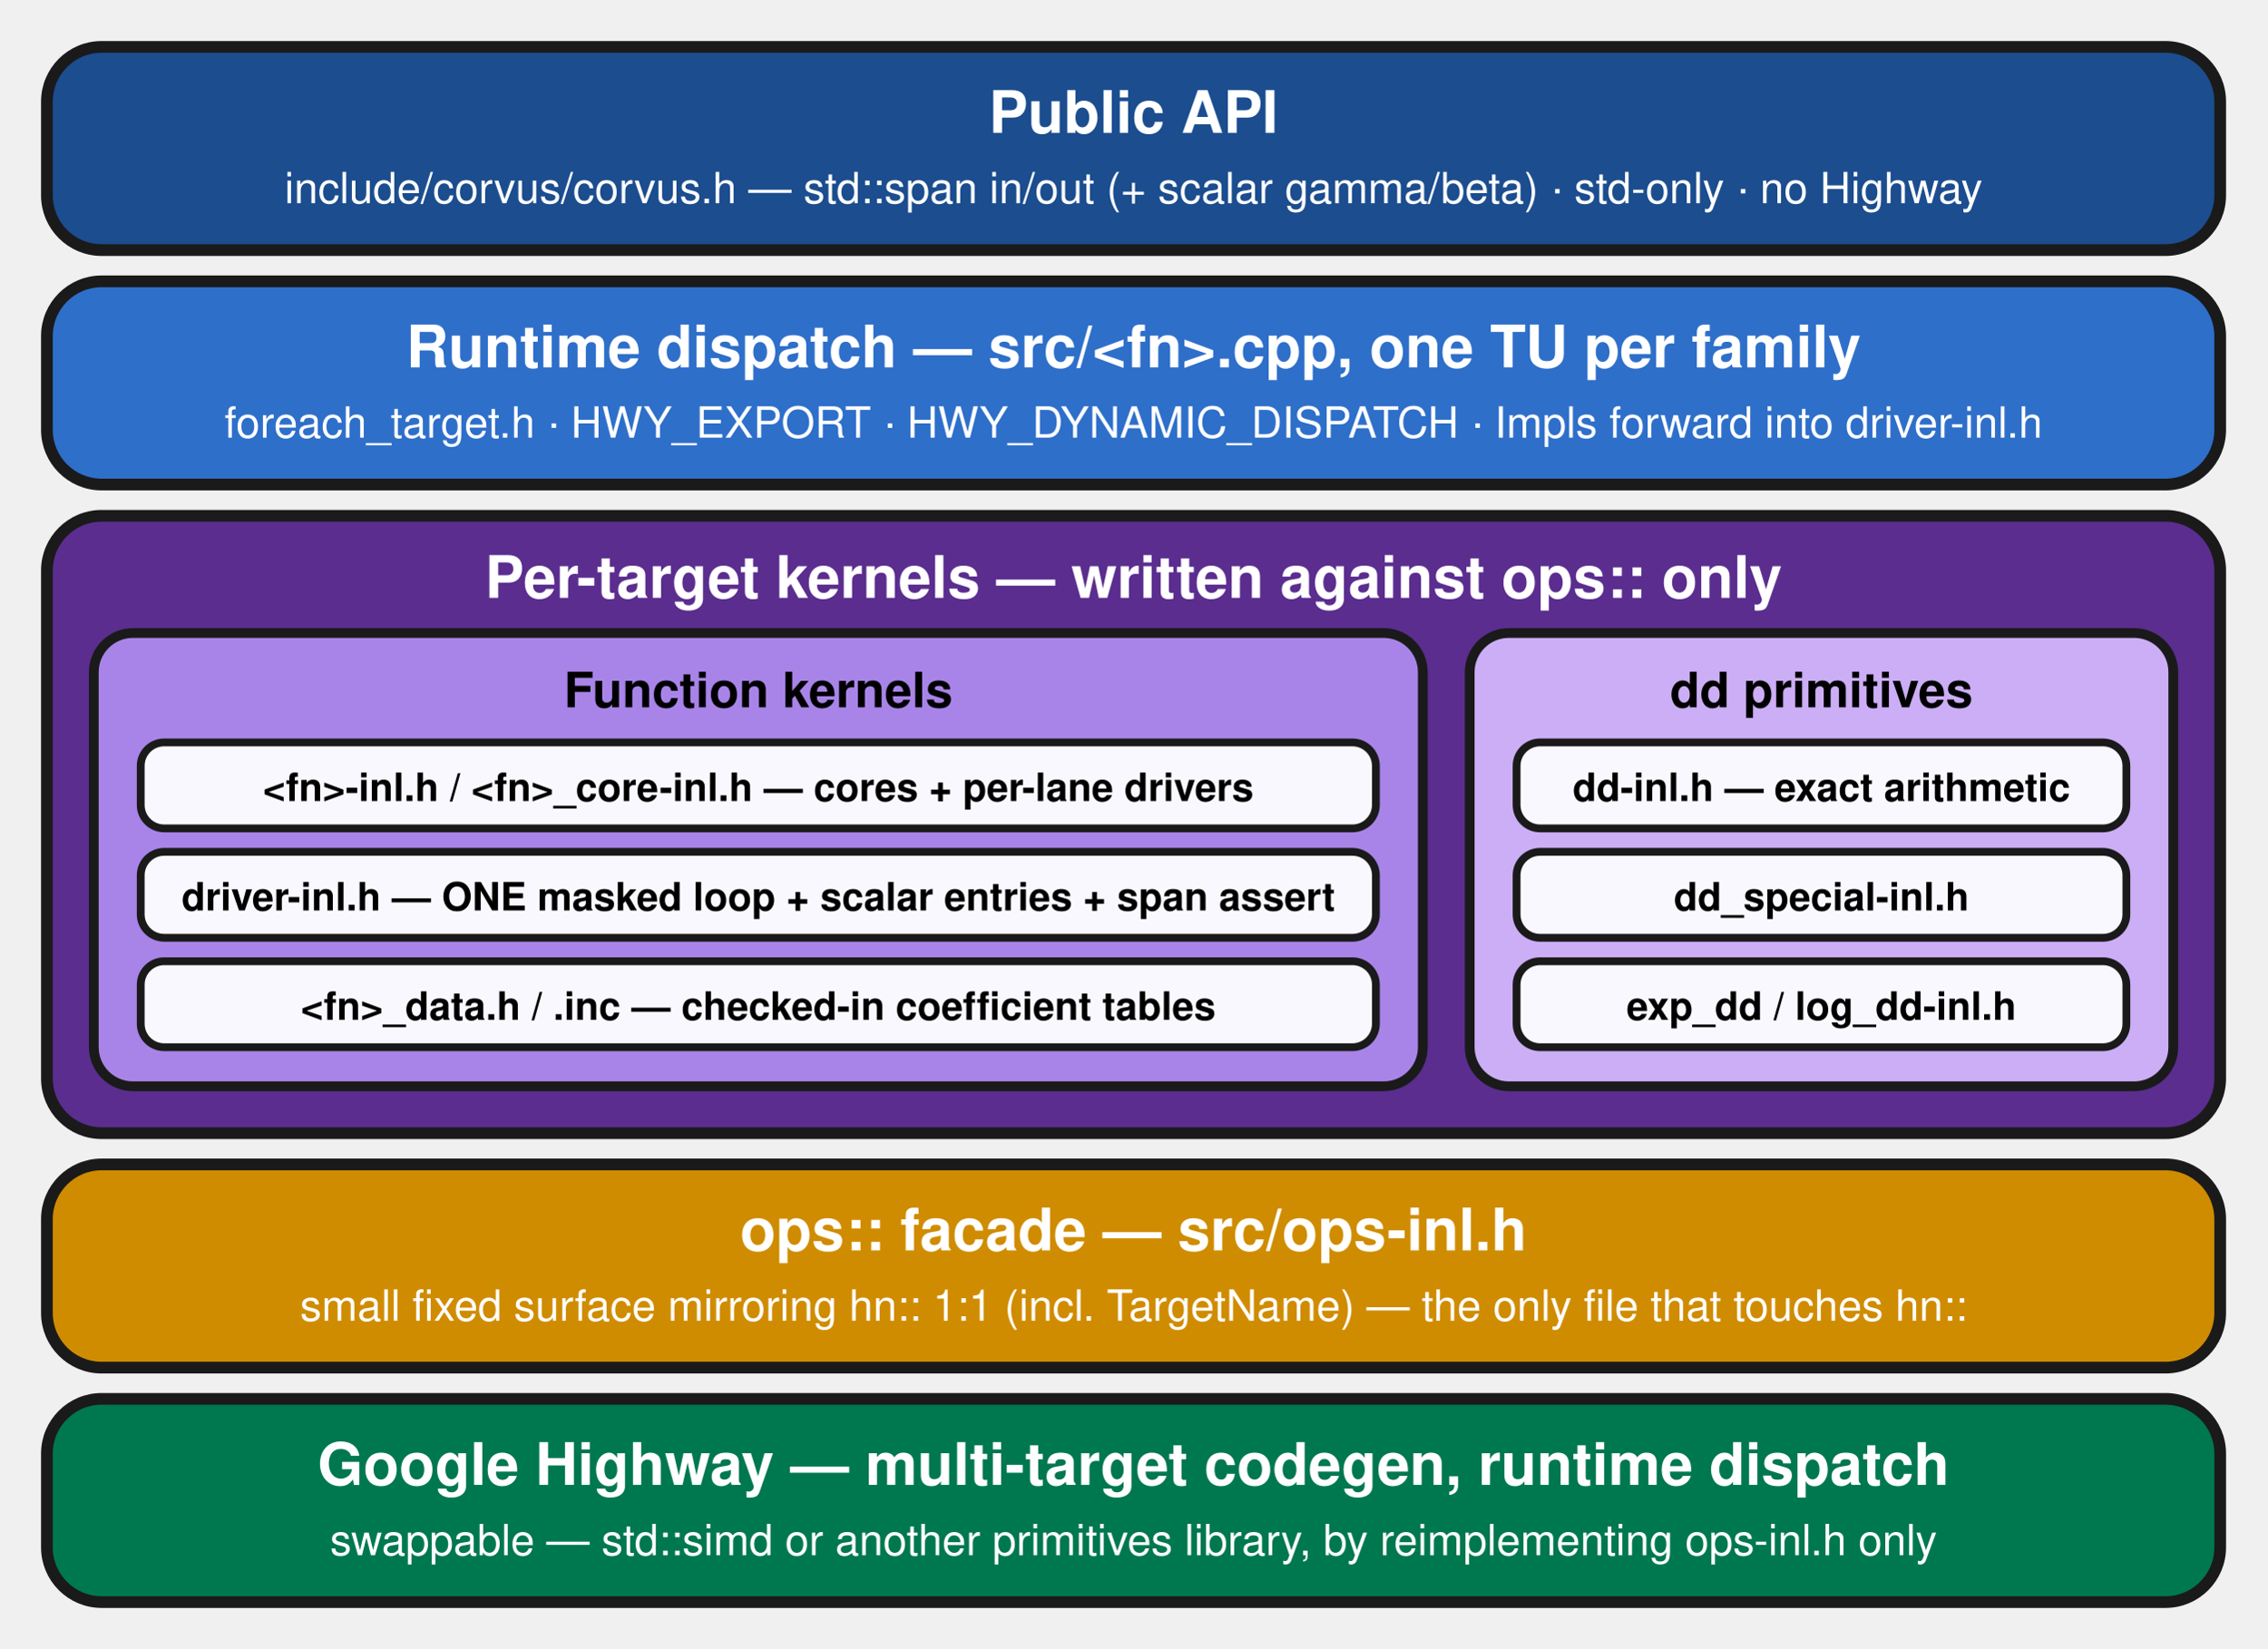
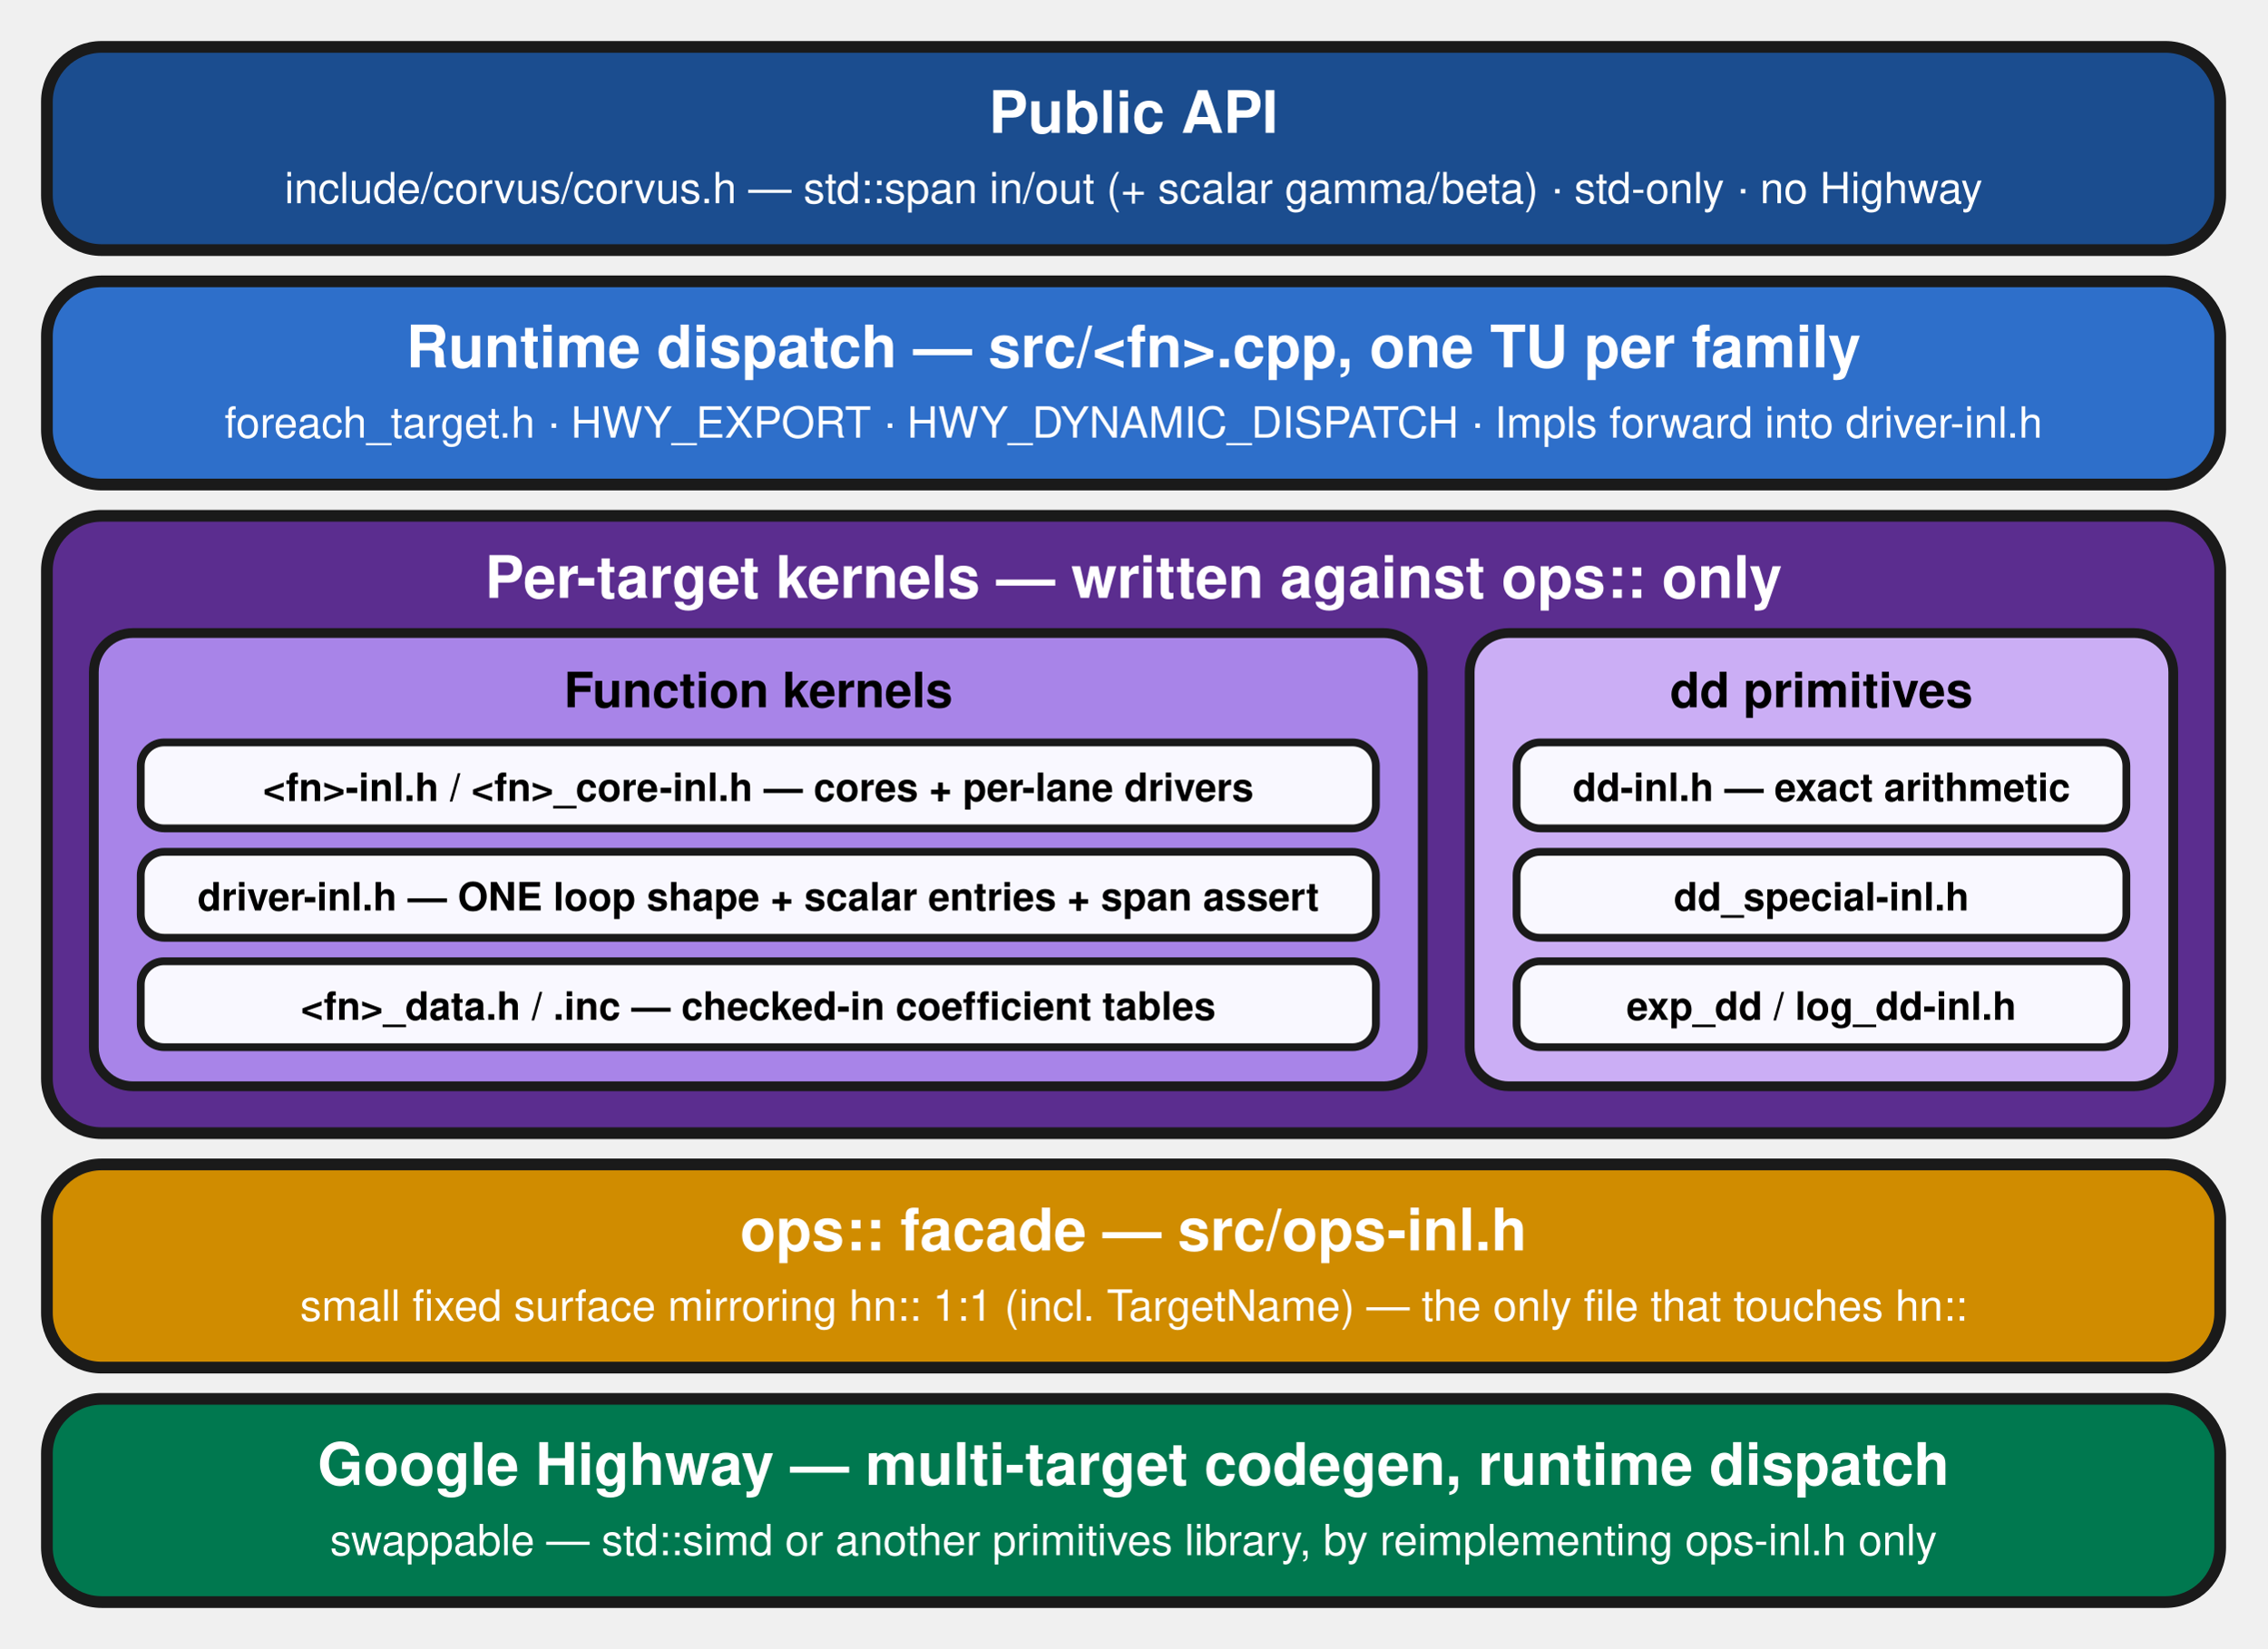
<svg xmlns="http://www.w3.org/2000/svg" width="580" height="422" viewBox="0 0 580 422">
  <g font-family="Helvetica, Arial, sans-serif" text-anchor="middle">
    <rect x="12" y="12" width="556" height="52" rx="14" fill="#1b4d8f" stroke="#1a1a1a" stroke-width="3" />
    <text x="290" y="34" font-size="15" font-weight="bold" fill="#ffffff">Public API</text>
    <text x="290" y="52" font-size="11" fill="#ffffff">include/corvus/corvus.h — std::span in/out (+ scalar gamma/beta) · std-only · no Highway</text>
    <rect x="12" y="72" width="556" height="52" rx="14" fill="#2e6fca" stroke="#1a1a1a" stroke-width="3" />
    <text x="290" y="94" font-size="15" font-weight="bold" fill="#ffffff">Runtime dispatch — src/&lt;fn&gt;.cpp, one TU per family</text>
    <text x="290" y="112" font-size="11" fill="#ffffff">foreach_target.h · HWY_EXPORT · HWY_DYNAMIC_DISPATCH · Impls forward into driver-inl.h</text>
    <rect x="12" y="132" width="556" height="158" rx="14" fill="#5b2d8f" stroke="#1a1a1a" stroke-width="3" />
    <text x="290" y="153" font-size="15" font-weight="bold" fill="#ffffff">Per-target kernels — written against ops:: only</text>
    <rect x="24" y="162" width="340" height="116" rx="10" fill="#a884e8" stroke="#1a1a1a" stroke-width="2.5" />
    <text x="194" y="181" font-size="12.5" font-weight="bold" fill="#000000">Function kernels</text>
    <rect x="36" y="190" width="316" height="22" rx="6" fill="#f9f8ff" stroke="#1a1a1a" stroke-width="2" />
    <text x="194" y="205" font-size="10" font-weight="bold" fill="#000000">&lt;fn&gt;-inl.h / &lt;fn&gt;_core-inl.h — cores + per-lane drivers</text>
    <rect x="36" y="218" width="316" height="22" rx="6" fill="#f9f8ff" stroke="#1a1a1a" stroke-width="2" />
-     <text x="194" y="233" font-size="10" font-weight="bold" fill="#000000">driver-inl.h — ONE masked loop + scalar entries + span assert</text>
+     <text x="194" y="233" font-size="10" font-weight="bold" fill="#000000">driver-inl.h — ONE loop shape + scalar entries + span assert</text>
    <rect x="36" y="246" width="316" height="22" rx="6" fill="#f9f8ff" stroke="#1a1a1a" stroke-width="2" />
    <text x="194" y="261" font-size="10" font-weight="bold" fill="#000000">&lt;fn&gt;_data.h / .inc — checked-in coefficient tables</text>
    <rect x="376" y="162" width="180" height="116" rx="10" fill="#cbaef5" stroke="#1a1a1a" stroke-width="2.5" />
    <text x="466" y="181" font-size="12.5" font-weight="bold" fill="#000000">dd primitives</text>
    <rect x="388" y="190" width="156" height="22" rx="6" fill="#f9f8ff" stroke="#1a1a1a" stroke-width="2" />
    <text x="466" y="205" font-size="10" font-weight="bold" fill="#000000">dd-inl.h — exact arithmetic</text>
    <rect x="388" y="218" width="156" height="22" rx="6" fill="#f9f8ff" stroke="#1a1a1a" stroke-width="2" />
    <text x="466" y="233" font-size="10" font-weight="bold" fill="#000000">dd_special-inl.h</text>
    <rect x="388" y="246" width="156" height="22" rx="6" fill="#f9f8ff" stroke="#1a1a1a" stroke-width="2" />
    <text x="466" y="261" font-size="10" font-weight="bold" fill="#000000">exp_dd / log_dd-inl.h</text>
    <rect x="12" y="298" width="556" height="52" rx="14" fill="#d08c00" stroke="#1a1a1a" stroke-width="3" />
    <text x="290" y="320" font-size="15" font-weight="bold" fill="#ffffff">ops:: facade — src/ops-inl.h</text>
    <text x="290" y="338" font-size="11" fill="#ffffff">small fixed surface mirroring hn:: 1:1 (incl. TargetName) — the only file that touches hn::</text>
    <rect x="12" y="358" width="556" height="52" rx="14" fill="#00784f" stroke="#1a1a1a" stroke-width="3" />
    <text x="290" y="380" font-size="15" font-weight="bold" fill="#ffffff">Google Highway — multi-target codegen, runtime dispatch</text>
    <text x="290" y="398" font-size="11" fill="#ffffff">swappable — std::simd or another primitives library, by reimplementing ops-inl.h only</text>
  </g>
</svg>
